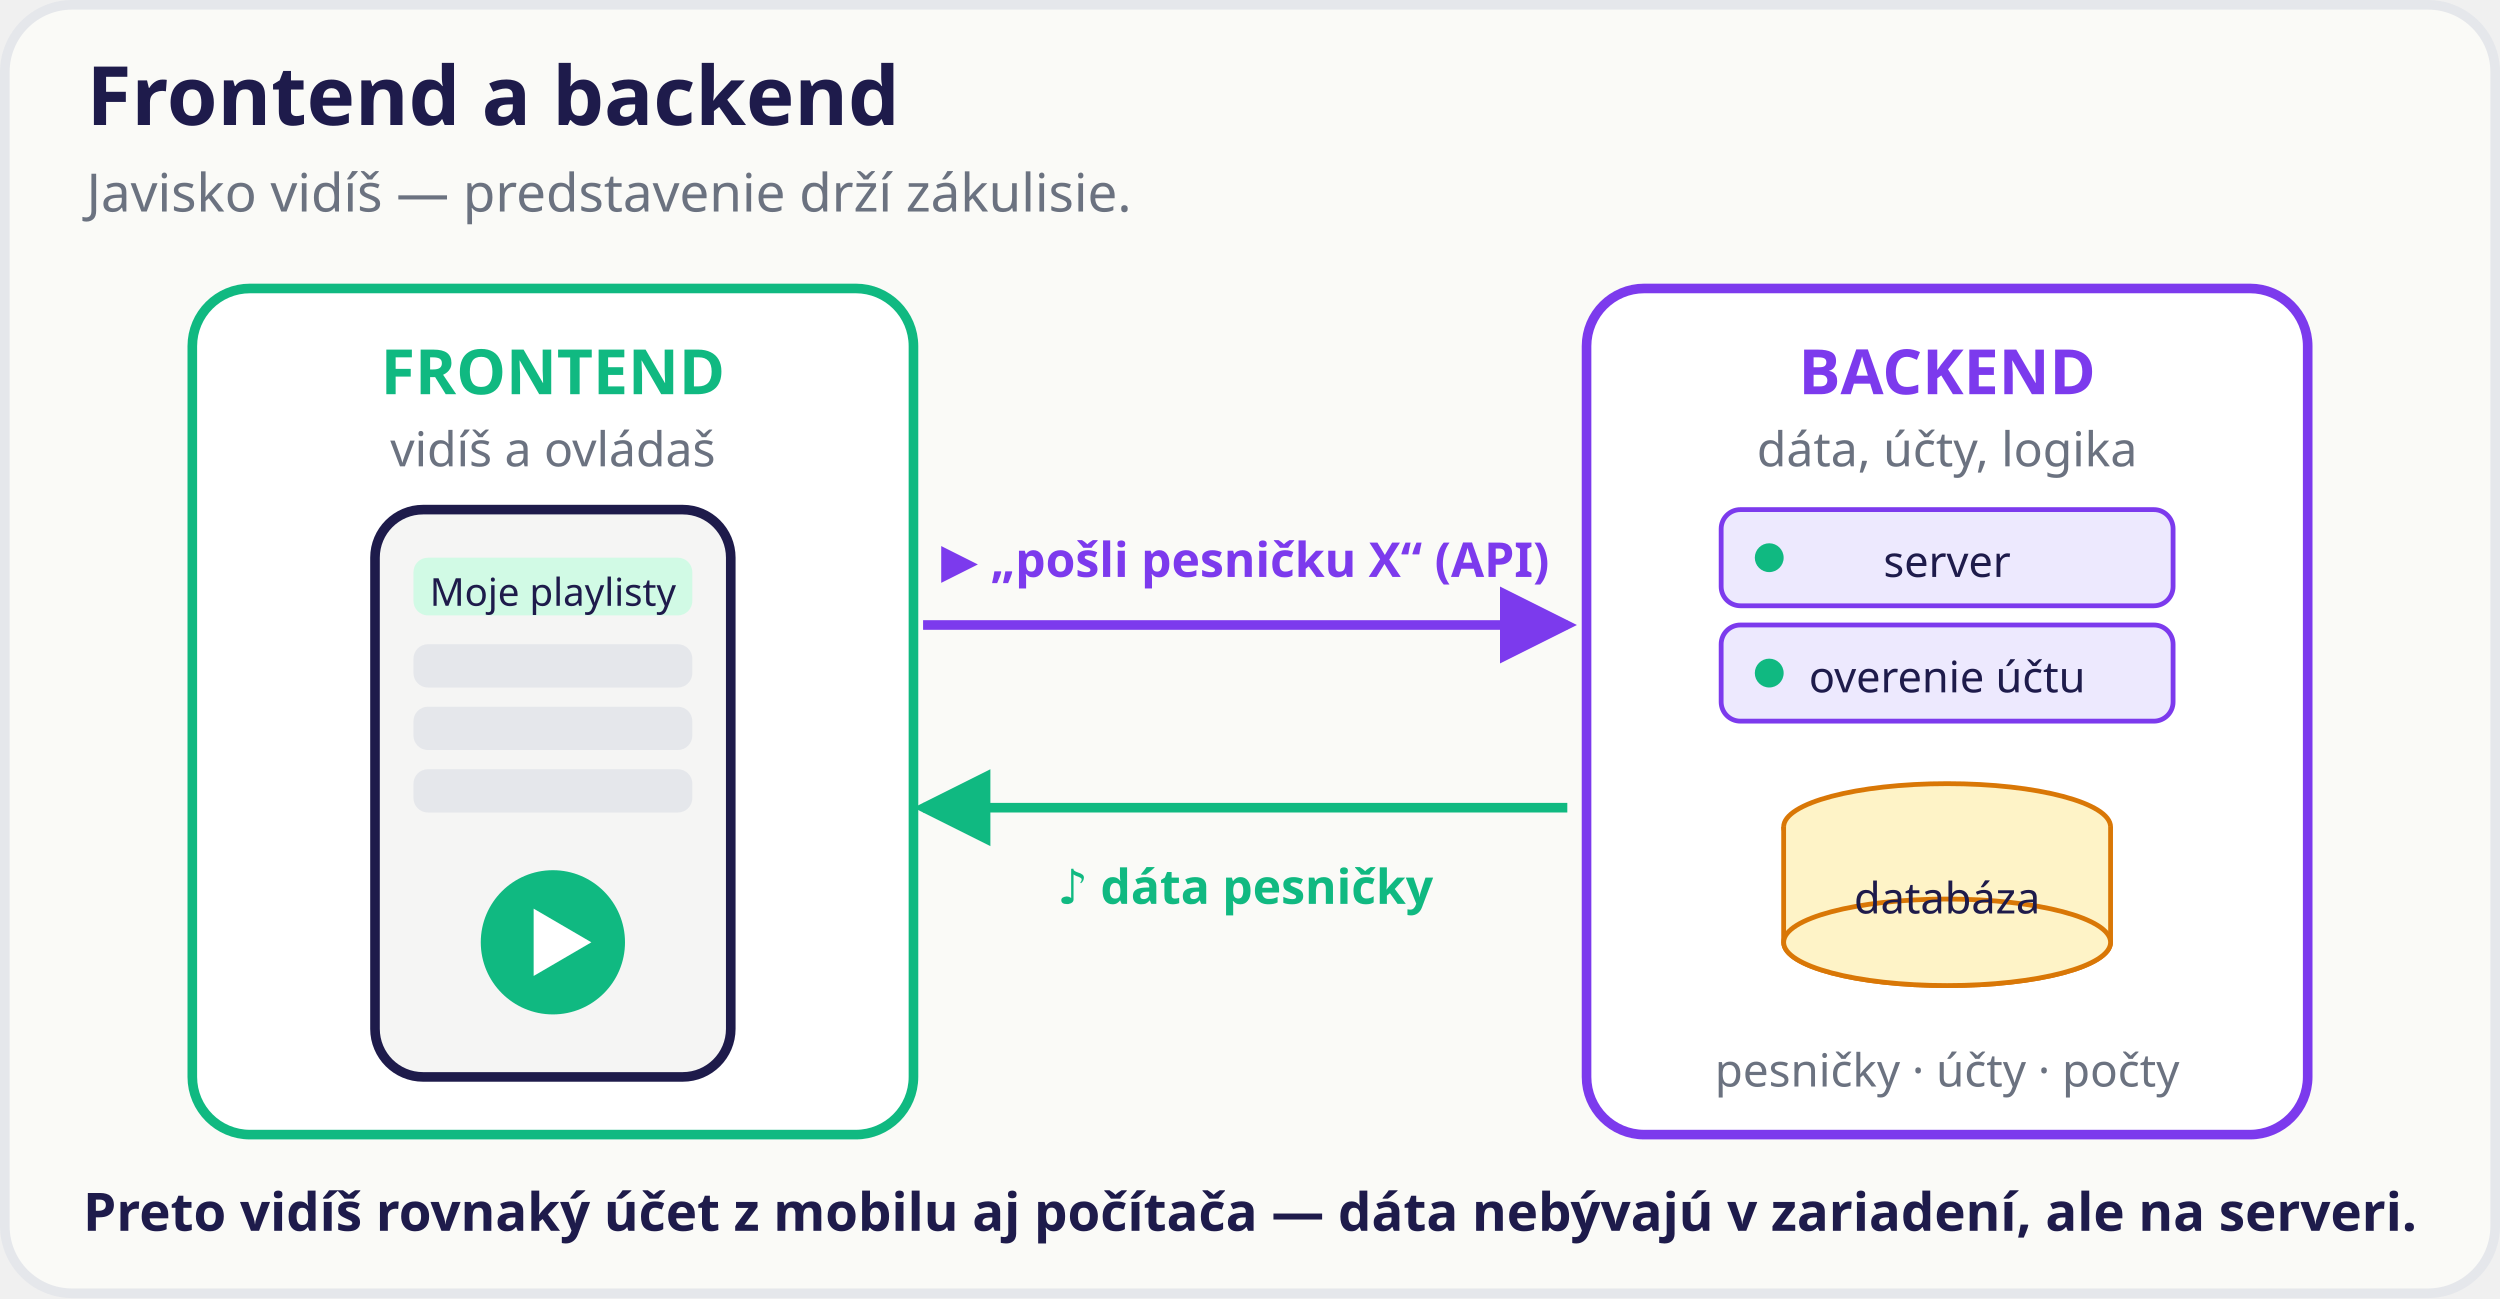
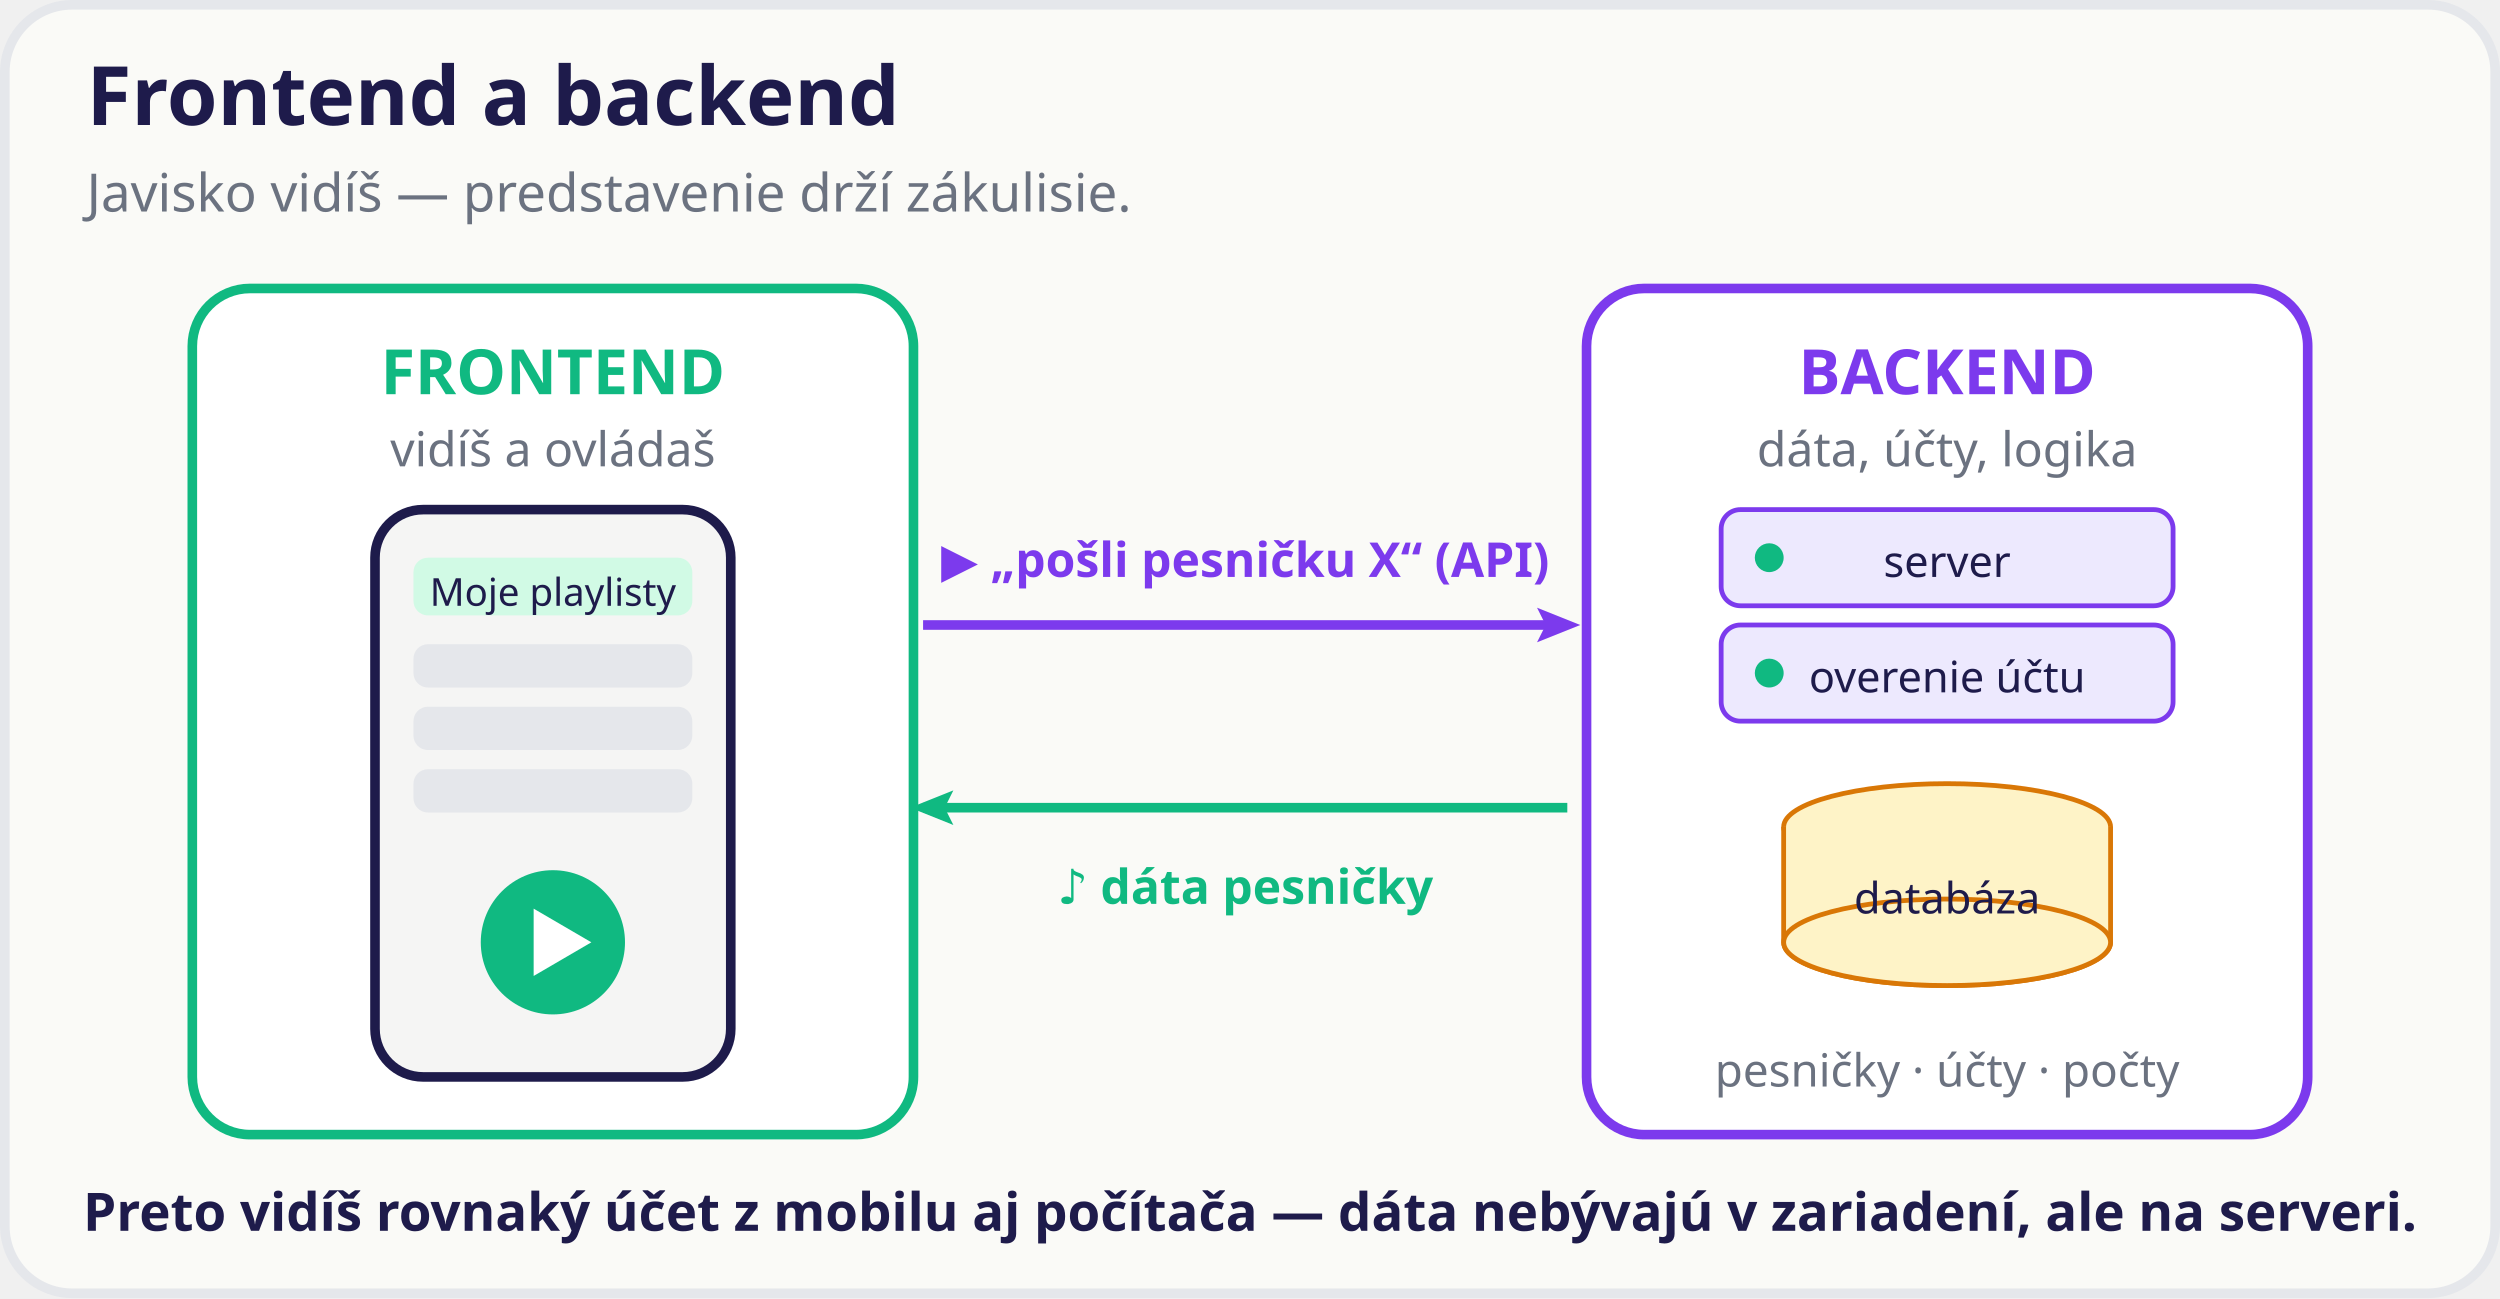
<svg xmlns="http://www.w3.org/2000/svg" viewBox="0 0 520 270" role="img" aria-label="Frontend a backend aplikace: telefon s rozhraním a server s databází">
  <defs>
-     <marker id="fp" markerWidth="8" markerHeight="8" refX="7" refY="4" orient="auto">
-       <path d="M0 0 L8 4 L0 8 Z" fill="#7C3AED" />
+     <marker id="fp" viewBox="0 0 10 10" markerWidth="4.5" markerHeight="4.5" refX="7" refY="5" orient="auto">
+       <path d="M0 1 L10 5 L0 9 L2 5 Z" fill="#7C3AED" />
    </marker>
-     <marker id="fg" markerWidth="8" markerHeight="8" refX="7" refY="4" orient="auto">
-       <path d="M0 0 L8 4 L0 8 Z" fill="#10B981" />
+     <marker id="fg" viewBox="0 0 10 10" markerWidth="4.5" markerHeight="4.5" refX="7" refY="5" orient="auto">
+       <path d="M0 1 L10 5 L0 9 L2 5 Z" fill="#10B981" />
    </marker>
  </defs>
  <rect x="1" y="1" width="518" height="268" rx="14" fill="#FAFAF7" stroke="#E5E7EB" stroke-width="2" />
  <text x="18" y="26" font-family="system-ui, sans-serif" font-size="17" font-weight="700" fill="#1E1B4B">Frontend a backend</text>
  <text x="18" y="44" font-family="system-ui, sans-serif" font-size="11" fill="#6B7280">Javisko vidíš — predstavenie drží zákulisie.</text>
  <g font-family="system-ui, sans-serif">
    <rect x="40" y="60" width="150" height="176" rx="12" fill="#FFFFFF" stroke="#10B981" stroke-width="2" />
    <text x="115" y="82" text-anchor="middle" font-size="13" font-weight="700" fill="#10B981">FRONTEND</text>
    <text x="115" y="97" text-anchor="middle" font-size="10" fill="#6B7280">vidíš a ovládaš</text>
    <rect x="78" y="106" width="74" height="118" rx="10" fill="#F5F5F4" stroke="#1E1B4B" stroke-width="2" />
    <rect x="86" y="116" width="58" height="12" rx="3" fill="#D1FAE5" />
    <text x="115" y="126" text-anchor="middle" font-size="8" fill="#1E1B4B">Moje playlisty</text>
    <rect x="86" y="134" width="58" height="9" rx="3" fill="#E5E7EB" />
    <rect x="86" y="147" width="58" height="9" rx="3" fill="#E5E7EB" />
    <rect x="86" y="160" width="58" height="9" rx="3" fill="#E5E7EB" />
    <circle cx="115" cy="196" r="15" fill="#10B981" />
    <path d="M111 189 L123 196 L111 203 Z" fill="#FFFFFF" />
  </g>
  <g font-family="system-ui, sans-serif">
    <rect x="330" y="60" width="150" height="176" rx="12" fill="#FFFFFF" stroke="#7C3AED" stroke-width="2" />
    <text x="405" y="82" text-anchor="middle" font-size="13" font-weight="700" fill="#7C3AED">BACKEND</text>
    <text x="405" y="97" text-anchor="middle" font-size="10" fill="#6B7280">dáta, účty, logika</text>
    <rect x="358" y="106" width="94" height="20" rx="4" fill="#EDE9FE" stroke="#7C3AED" />
    <circle cx="368" cy="116" r="3" fill="#10B981" />
    <text x="405" y="120" text-anchor="middle" font-size="9" fill="#1E1B4B">server</text>
    <rect x="358" y="130" width="94" height="20" rx="4" fill="#EDE9FE" stroke="#7C3AED" />
    <circle cx="368" cy="140" r="3" fill="#10B981" />
    <text x="405" y="144" text-anchor="middle" font-size="9" fill="#1E1B4B">overenie účtu</text>
    <ellipse cx="405" cy="172" rx="34" ry="9" fill="#FEF3C7" stroke="#D97706" />
    <path d="M371 172 V196 A34 9 0 0 0 439 196 V172" fill="#FEF3C7" stroke="#D97706" />
    <ellipse cx="405" cy="196" rx="34" ry="9" fill="#FEF3C7" stroke="#D97706" />
    <text x="405" y="190" text-anchor="middle" font-size="9" fill="#1E1B4B">databáza</text>
    <text x="405" y="226" text-anchor="middle" font-size="9.5" fill="#6B7280">pesničky · účty · počty</text>
  </g>
  <path d="M192 130 L326 130" fill="none" stroke="#7C3AED" stroke-width="2" marker-end="url(#fp)" />
  <text x="259" y="120" text-anchor="middle" font-family="system-ui, sans-serif" font-size="10" fill="#7C3AED" font-weight="600">▶ „pošli pesničku X“ (API)</text>
  <path d="M326 168 L192 168" fill="none" stroke="#10B981" stroke-width="2" marker-end="url(#fg)" />
  <text x="259" y="188" text-anchor="middle" font-family="system-ui, sans-serif" font-size="10" fill="#10B981" font-weight="600">♪ dáta pesničky</text>
  <text x="260" y="256" text-anchor="middle" font-family="system-ui, sans-serif" font-size="11" fill="#1E1B4B" font-weight="600">Preto vidíš rovnaký účet z mobilu aj počítača — dáta nebývajú v zariadení, ale na serveri.</text>
</svg>
